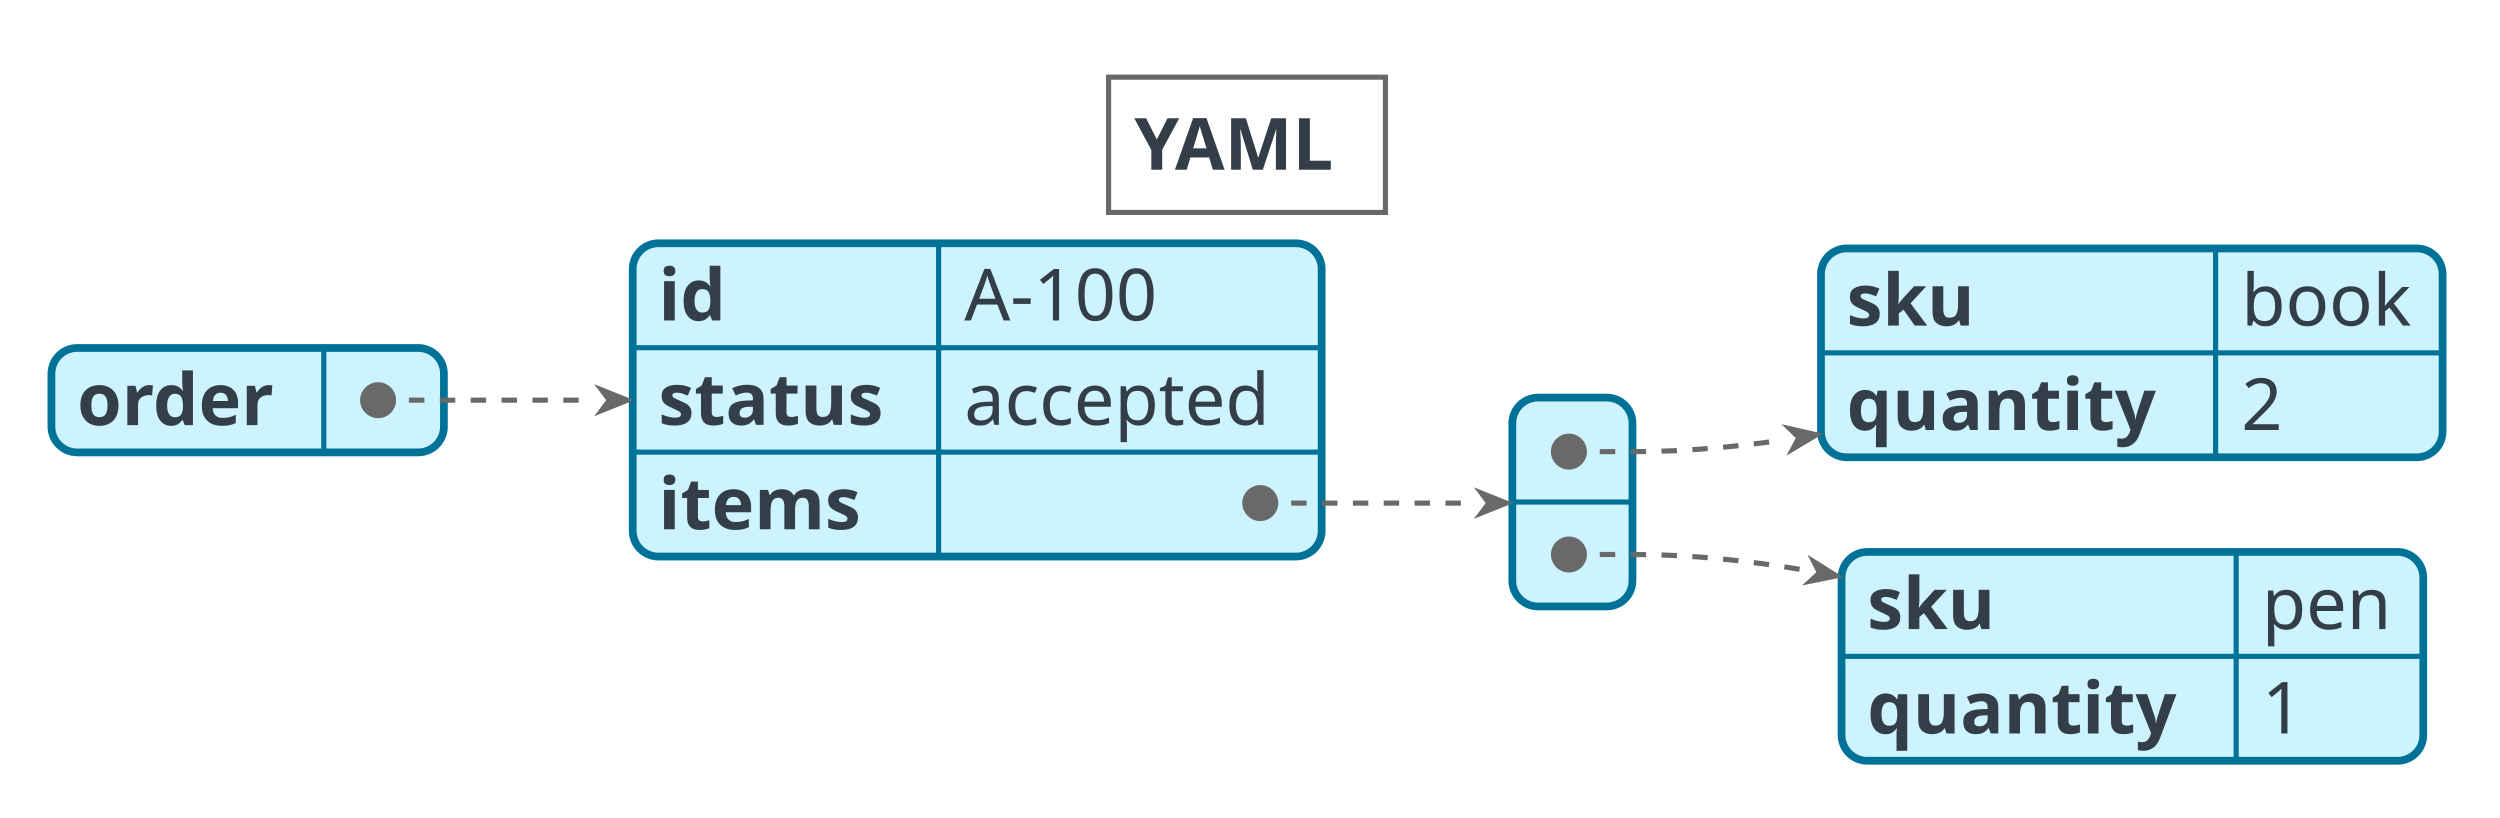
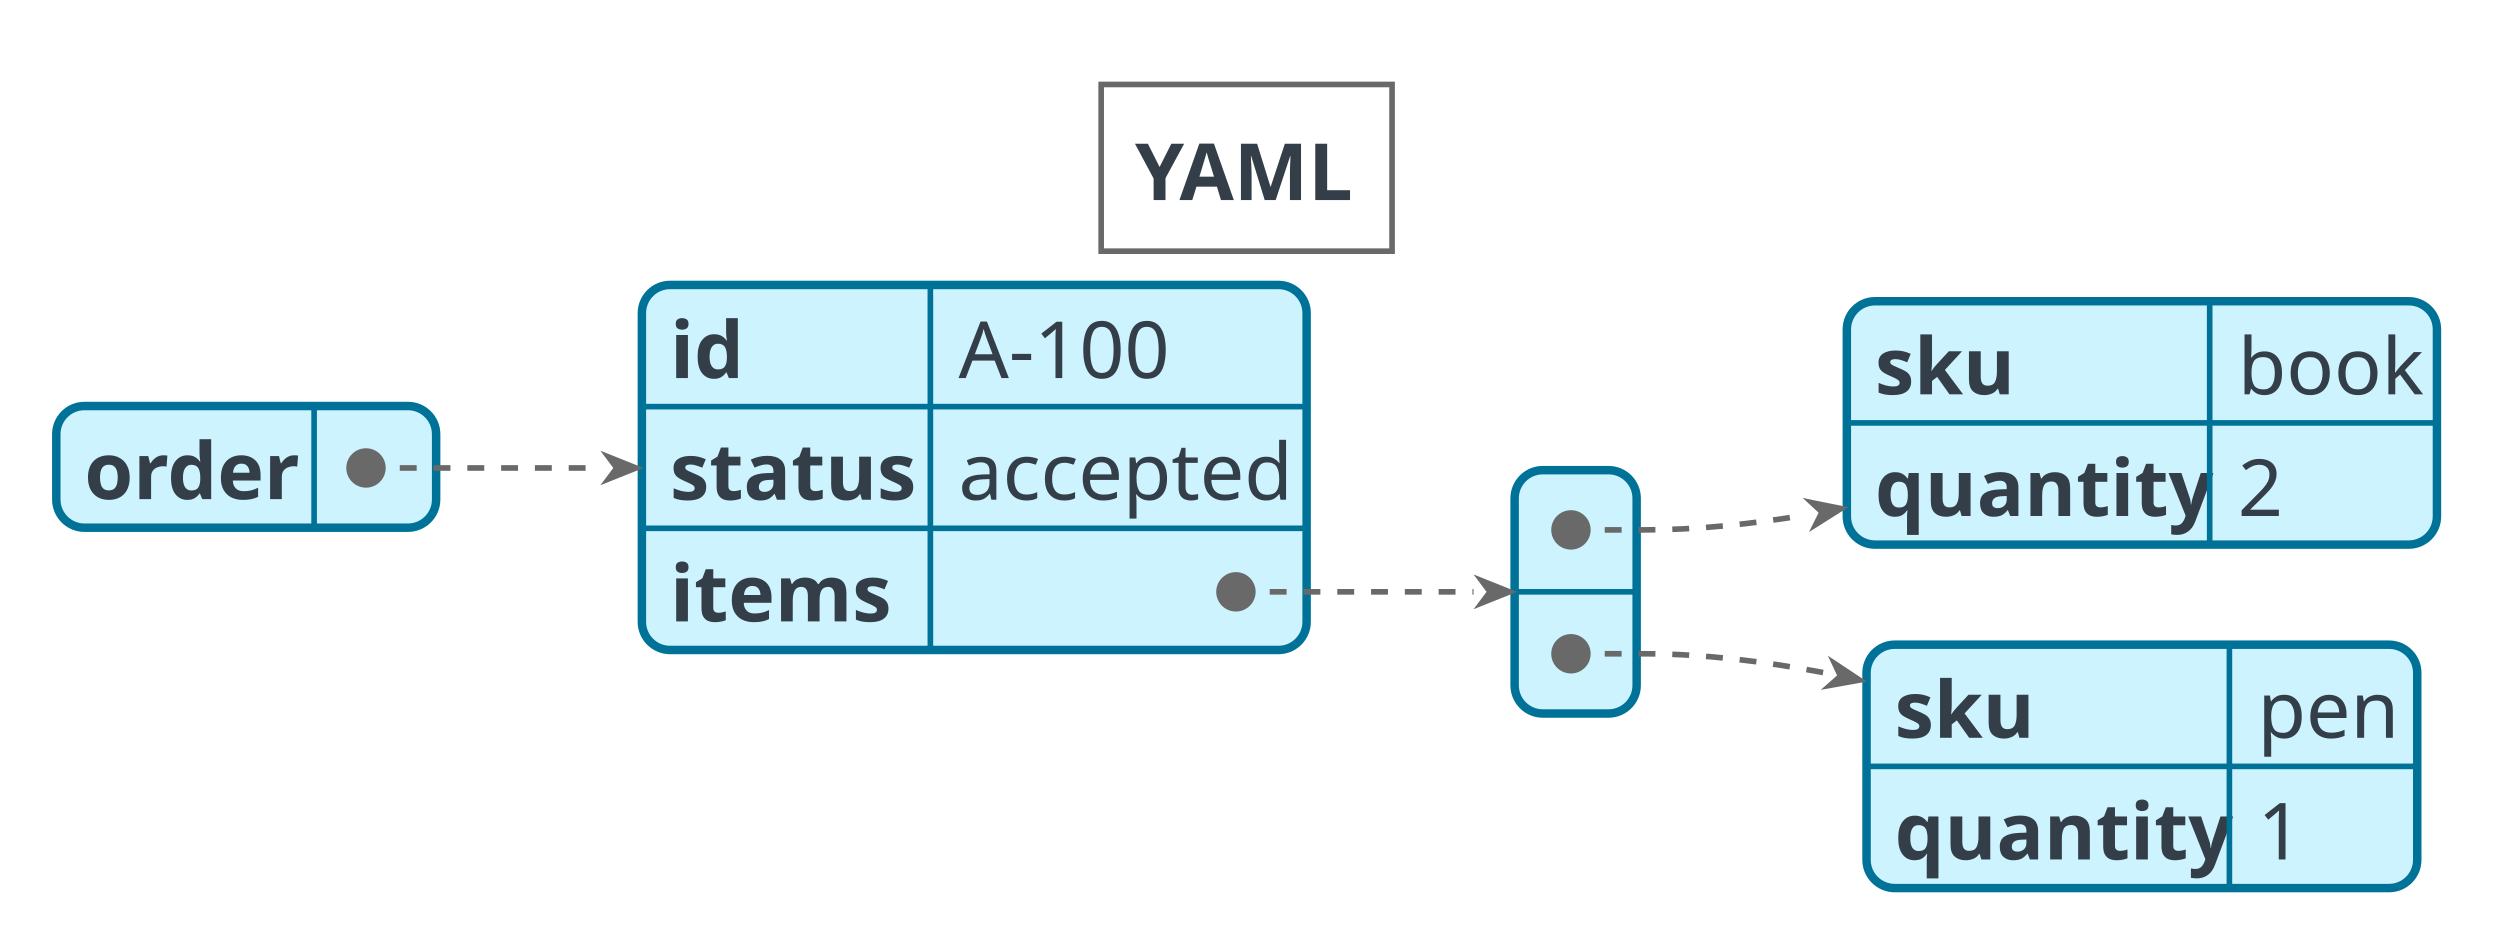
- <svg xmlns="http://www.w3.org/2000/svg" contentStyleType="text/css" data-diagram-type="YAML" height="159px" preserveAspectRatio="none" style="width:486px;height:159px;background:#FFFFFF;" version="1.1" viewBox="0 0 486 159" width="486px" zoomAndPan="magnify">
+ <svg xmlns="http://www.w3.org/2000/svg" contentStyleType="text/css" data-diagram-type="YAML" height="169px" preserveAspectRatio="none" style="width:444px;height:169px;background:#FFFFFF;" version="1.1" viewBox="0 0 444 169" width="444px" zoomAndPan="magnify">
  <defs />
  <g>
    <g class="title">
-       <rect fill="none" height="26.297" style="stroke:#696969;stroke-width:1;" width="53.825" x="215.506" y="15" />
-       <text fill="#333E48" font-family="sans-serif" font-size="14" font-weight="700" lengthAdjust="spacing" textLength="43.825" x="220.506" y="32.995">YAML</text>
+       <rect fill="none" height="29.609" style="stroke:#696969;stroke-width:1;" width="51.662" x="195.569" y="15" />
+       <text fill="#333E48" font-family="sans-serif" font-size="14" font-weight="700" lengthAdjust="spacing" textLength="39.662" x="201.569" y="35.533">YAML</text>
    </g>
-     <rect fill="#CDF3FF" height="20.297" rx="5" ry="5" style="stroke:#CDF3FF;stroke-width:1.5;" width="76.294" x="10" y="67.648" />
-     <text fill="#333E48" font-family="sans-serif" font-size="14" font-weight="700" lengthAdjust="spacing" textLength="42.943" x="15" y="82.644">order</text>
-     <text fill="#333E48" font-family="sans-serif" font-size="14" lengthAdjust="spacing" textLength="13.351" x="67.943" y="82.644">   </text>
-     <line style="stroke:#007298;stroke-width:1;" x1="62.943" x2="62.943" y1="67.648" y2="87.945" />
-     <rect fill="none" height="20.297" rx="5" ry="5" style="stroke:#007298;stroke-width:1.5;" width="76.294" x="10" y="67.648" />
-     <rect fill="#CDF3FF" height="60.891" rx="5" ry="5" style="stroke:#CDF3FF;stroke-width:1.5;" width="133.928" x="123" y="47.297" />
-     <text fill="#333E48" font-family="sans-serif" font-size="14" font-weight="700" lengthAdjust="spacing" textLength="14.82" x="128" y="62.292">id</text>
-     <text fill="#333E48" font-family="sans-serif" font-size="14" lengthAdjust="spacing" textLength="41.351" x="187.465" y="62.292">A-100</text>
-     <line style="stroke:#007298;stroke-width:1;" x1="182.465" x2="182.465" y1="47.297" y2="67.594" />
-     <line style="stroke:#007298;stroke-width:1;" x1="123" x2="256.928" y1="67.594" y2="67.594" />
-     <text fill="#333E48" font-family="sans-serif" font-size="14" font-weight="700" lengthAdjust="spacing" textLength="49.465" x="128" y="82.589">status</text>
-     <text fill="#333E48" font-family="sans-serif" font-size="14" lengthAdjust="spacing" textLength="64.463" x="187.465" y="82.589">accepted</text>
-     <line style="stroke:#007298;stroke-width:1;" x1="182.465" x2="182.465" y1="67.594" y2="87.891" />
-     <line style="stroke:#007298;stroke-width:1;" x1="123" x2="256.928" y1="87.891" y2="87.891" />
-     <text fill="#333E48" font-family="sans-serif" font-size="14" font-weight="700" lengthAdjust="spacing" textLength="43.907" x="128" y="102.886">items</text>
-     <text fill="#333E48" font-family="sans-serif" font-size="14" lengthAdjust="spacing" textLength="13.351" x="187.465" y="102.886">   </text>
-     <line style="stroke:#007298;stroke-width:1;" x1="182.465" x2="182.465" y1="87.891" y2="108.188" />
-     <rect fill="none" height="60.891" rx="5" ry="5" style="stroke:#007298;stroke-width:1.5;" width="133.928" x="123" y="47.297" />
-     <rect fill="#CDF3FF" height="40.594" rx="5" ry="5" style="stroke:#CDF3FF;stroke-width:1.5;" width="23.351" x="294" y="77.297" />
-     <text fill="#333E48" font-family="sans-serif" font-size="14" lengthAdjust="spacing" textLength="13.351" x="299" y="92.292">   </text>
-     <line style="stroke:#007298;stroke-width:1;" x1="294" x2="317.351" y1="97.594" y2="97.594" />
-     <text fill="#333E48" font-family="sans-serif" font-size="14" lengthAdjust="spacing" textLength="13.351" x="299" y="112.589">   </text>
-     <rect fill="none" height="40.594" rx="5" ry="5" style="stroke:#007298;stroke-width:1.5;" width="23.351" x="294" y="77.297" />
-     <rect fill="#CDF3FF" height="40.594" rx="5" ry="5" style="stroke:#CDF3FF;stroke-width:1.5;" width="120.837" x="354" y="48.297" />
-     <text fill="#333E48" font-family="sans-serif" font-size="14" font-weight="700" lengthAdjust="spacing" textLength="27.61" x="359" y="63.292">sku</text>
-     <text fill="#333E48" font-family="sans-serif" font-size="14" lengthAdjust="spacing" textLength="34.125" x="435.712" y="63.292">book</text>
-     <line style="stroke:#007298;stroke-width:1;" x1="430.712" x2="430.712" y1="48.297" y2="68.594" />
-     <line style="stroke:#007298;stroke-width:1;" x1="354" x2="474.837" y1="68.594" y2="68.594" />
-     <text fill="#333E48" font-family="sans-serif" font-size="14" font-weight="700" lengthAdjust="spacing" textLength="66.712" x="359" y="83.589">quantity</text>
-     <text fill="#333E48" font-family="sans-serif" font-size="14" lengthAdjust="spacing" textLength="8.907" x="435.712" y="83.589">2</text>
-     <line style="stroke:#007298;stroke-width:1;" x1="430.712" x2="430.712" y1="68.594" y2="88.891" />
-     <rect fill="none" height="40.594" rx="5" ry="5" style="stroke:#007298;stroke-width:1.5;" width="120.837" x="354" y="48.297" />
-     <rect fill="#CDF3FF" height="40.594" rx="5" ry="5" style="stroke:#CDF3FF;stroke-width:1.5;" width="113.085" x="358" y="107.297" />
-     <text fill="#333E48" font-family="sans-serif" font-size="14" font-weight="700" lengthAdjust="spacing" textLength="27.61" x="363" y="122.292">sku</text>
-     <text fill="#333E48" font-family="sans-serif" font-size="14" lengthAdjust="spacing" textLength="26.373" x="439.712" y="122.292">pen</text>
-     <line style="stroke:#007298;stroke-width:1;" x1="434.712" x2="434.712" y1="107.297" y2="127.594" />
-     <line style="stroke:#007298;stroke-width:1;" x1="358" x2="471.085" y1="127.594" y2="127.594" />
-     <text fill="#333E48" font-family="sans-serif" font-size="14" font-weight="700" lengthAdjust="spacing" textLength="66.712" x="363" y="142.589">quantity</text>
-     <text fill="#333E48" font-family="sans-serif" font-size="14" lengthAdjust="spacing" textLength="8.907" x="439.712" y="142.589">1</text>
-     <line style="stroke:#007298;stroke-width:1;" x1="434.712" x2="434.712" y1="127.594" y2="147.891" />
-     <rect fill="none" height="40.594" rx="5" ry="5" style="stroke:#007298;stroke-width:1.5;" width="113.085" x="358" y="107.297" />
-     <path d="M305,87.797 L318,87.797 C327.384,87.797 337.188,86.912 346.793,85.525" fill="none" style="stroke:#696969;stroke-width:1;stroke-dasharray:3,3;" />
-     <path d="M347.279,88.585 L349.088,85.161 L346.308,82.466 L354.442,84.312 L347.279,88.585" fill="#696969" />
-     <ellipse cx="305" cy="87.797" fill="#696969" rx="3" ry="3" style="stroke:#696969;stroke-width:1;" />
-     <path d="M305,107.797 L318,107.797 C328.72,107.797 339.975,109.007 350.852,110.832" fill="none" style="stroke:#696969;stroke-width:1;stroke-dasharray:3,3;" />
-     <path d="M350.311,113.815 L353.09,111.238 L351.394,107.848 L358.312,112.186 L350.311,113.815" fill="#696969" />
-     <ellipse cx="305" cy="107.797" fill="#696969" rx="3" ry="3" style="stroke:#696969;stroke-width:1;" />
-     <path d="M245,97.797 L258,97.797 C267.399,97.797 277.855,97.797 286.514,97.797" fill="none" style="stroke:#696969;stroke-width:1;stroke-dasharray:3,3;" />
-     <path d="M286.514,100.86 L288.812,97.797 L286.514,94.734 L294.173,97.797 L286.514,100.86" fill="#696969" />
-     <ellipse cx="245" cy="97.797" fill="#696969" rx="3" ry="3" style="stroke:#696969;stroke-width:1;" />
-     <path d="M73.5,77.797 L86.5,77.797 C95.883,77.797 105.747,77.797 115.501,77.797" fill="none" style="stroke:#696969;stroke-width:1;stroke-dasharray:3,3;" />
-     <path d="M115.501,80.912 L117.837,77.797 L115.501,74.682 L123.288,77.797 L115.501,80.912" fill="#696969" />
-     <ellipse cx="73.5" cy="77.797" fill="#696969" rx="3" ry="3" style="stroke:#696969;stroke-width:1;" />
+     <rect fill="#CDF3FF" height="21.609" rx="5" ry="5" style="stroke:#CDF3FF;stroke-width:1.5;" width="67.455" x="10" y="72.109" />
+     <text fill="#333E48" font-family="sans-serif" font-size="14" font-weight="700" lengthAdjust="spacing" textLength="35.786" x="15" y="88.643">order</text>
+     <text fill="#333E48" font-family="sans-serif" font-size="14" lengthAdjust="spacing" textLength="11.669" x="60.786" y="88.643">   </text>
+     <line style="stroke:#007298;stroke-width:1;" x1="55.786" x2="55.786" y1="72.109" y2="93.719" />
+     <rect fill="none" height="21.609" rx="5" ry="5" style="stroke:#007298;stroke-width:1.5;" width="67.455" x="10" y="72.109" />
+     <rect fill="#CDF3FF" height="64.828" rx="5" ry="5" style="stroke:#CDF3FF;stroke-width:1.5;" width="118.055" x="114" y="50.609" />
+     <text fill="#333E48" font-family="sans-serif" font-size="14" font-weight="700" lengthAdjust="spacing" textLength="12.441" x="119" y="67.143">id</text>
+     <text fill="#333E48" font-family="sans-serif" font-size="14" lengthAdjust="spacing" textLength="37.358" x="170.234" y="67.143">A-100</text>
+     <line style="stroke:#007298;stroke-width:1;" x1="165.234" x2="165.234" y1="50.609" y2="72.219" />
+     <line style="stroke:#007298;stroke-width:1;" x1="114" x2="232.055" y1="72.219" y2="72.219" />
+     <text fill="#333E48" font-family="sans-serif" font-size="14" font-weight="700" lengthAdjust="spacing" textLength="41.234" x="119" y="88.752">status</text>
+     <text fill="#333E48" font-family="sans-serif" font-size="14" lengthAdjust="spacing" textLength="56.82" x="170.234" y="88.752">accepted</text>
+     <line style="stroke:#007298;stroke-width:1;" x1="165.234" x2="165.234" y1="72.219" y2="93.828" />
+     <line style="stroke:#007298;stroke-width:1;" x1="114" x2="232.055" y1="93.828" y2="93.828" />
+     <text fill="#333E48" font-family="sans-serif" font-size="14" font-weight="700" lengthAdjust="spacing" textLength="36.572" x="119" y="110.361">items</text>
+     <text fill="#333E48" font-family="sans-serif" font-size="14" lengthAdjust="spacing" textLength="11.669" x="170.234" y="110.361">   </text>
+     <line style="stroke:#007298;stroke-width:1;" x1="165.234" x2="165.234" y1="93.828" y2="115.438" />
+     <rect fill="none" height="64.828" rx="5" ry="5" style="stroke:#007298;stroke-width:1.5;" width="118.055" x="114" y="50.609" />
+     <rect fill="#CDF3FF" height="43.219" rx="5" ry="5" style="stroke:#CDF3FF;stroke-width:1.5;" width="21.669" x="269" y="83.5" />
+     <text fill="#333E48" font-family="sans-serif" font-size="14" lengthAdjust="spacing" textLength="11.669" x="274" y="100.033">   </text>
+     <line style="stroke:#007298;stroke-width:1;" x1="269" x2="290.669" y1="105.109" y2="105.109" />
+     <text fill="#333E48" font-family="sans-serif" font-size="14" lengthAdjust="spacing" textLength="11.669" x="274" y="121.643">   </text>
+     <rect fill="none" height="43.219" rx="5" ry="5" style="stroke:#007298;stroke-width:1.5;" width="21.669" x="269" y="83.5" />
+     <rect fill="#CDF3FF" height="43.219" rx="5" ry="5" style="stroke:#CDF3FF;stroke-width:1.5;" width="104.8" x="328" y="53.5" />
+     <text fill="#333E48" font-family="sans-serif" font-size="14" font-weight="700" lengthAdjust="spacing" textLength="24.124" x="333" y="70.033">sku</text>
+     <text fill="#333E48" font-family="sans-serif" font-size="14" lengthAdjust="spacing" textLength="30.358" x="397.441" y="70.033">book</text>
+     <line style="stroke:#007298;stroke-width:1;" x1="392.441" x2="392.441" y1="53.5" y2="75.109" />
+     <line style="stroke:#007298;stroke-width:1;" x1="328" x2="432.8" y1="75.109" y2="75.109" />
+     <text fill="#333E48" font-family="sans-serif" font-size="14" font-weight="700" lengthAdjust="spacing" textLength="54.441" x="333" y="91.643">quantity</text>
+     <text fill="#333E48" font-family="sans-serif" font-size="14" lengthAdjust="spacing" textLength="7.786" x="397.441" y="91.643">2</text>
+     <line style="stroke:#007298;stroke-width:1;" x1="392.441" x2="392.441" y1="75.109" y2="96.719" />
+     <rect fill="none" height="43.219" rx="5" ry="5" style="stroke:#007298;stroke-width:1.5;" width="104.8" x="328" y="53.5" />
+     <rect fill="#CDF3FF" height="43.219" rx="5" ry="5" style="stroke:#CDF3FF;stroke-width:1.5;" width="97.8" x="331.5" y="114.5" />
+     <text fill="#333E48" font-family="sans-serif" font-size="14" font-weight="700" lengthAdjust="spacing" textLength="24.124" x="336.5" y="131.033">sku</text>
+     <text fill="#333E48" font-family="sans-serif" font-size="14" lengthAdjust="spacing" textLength="23.358" x="400.941" y="131.033">pen</text>
+     <line style="stroke:#007298;stroke-width:1;" x1="395.941" x2="395.941" y1="114.5" y2="136.109" />
+     <line style="stroke:#007298;stroke-width:1;" x1="331.5" x2="429.3" y1="136.109" y2="136.109" />
+     <text fill="#333E48" font-family="sans-serif" font-size="14" font-weight="700" lengthAdjust="spacing" textLength="54.441" x="336.5" y="152.643">quantity</text>
+     <text fill="#333E48" font-family="sans-serif" font-size="14" lengthAdjust="spacing" textLength="7.786" x="400.941" y="152.643">1</text>
+     <line style="stroke:#007298;stroke-width:1;" x1="395.941" x2="395.941" y1="136.109" y2="157.719" />
+     <rect fill="none" height="43.219" rx="5" ry="5" style="stroke:#007298;stroke-width:1.5;" width="97.8" x="331.5" y="114.5" />
+     <path d="M279,94.109 L292,94.109 C301.373,94.109 311.184,93.067 320.713,91.47" fill="none" style="stroke:#696969;stroke-width:1;stroke-dasharray:3,3;" />
+     <path d="M321.269,94.497 L322.983,91.053 L320.157,88.443 L328.28,90.08 L321.269,94.497" fill="#696969" />
+     <ellipse cx="279" cy="94.109" fill="#696969" rx="3" ry="3" style="stroke:#696969;stroke-width:1;" />
+     <path d="M279,116.109 L292,116.109 C302.464,116.109 313.458,117.471 323.993,119.483" fill="none" style="stroke:#696969;stroke-width:1;stroke-dasharray:3,3;" />
+     <path d="M323.365,122.513 L326.266,119.954 L324.621,116.453 L331.569,121.053 L323.365,122.513" fill="#696969" />
+     <ellipse cx="279" cy="116.109" fill="#696969" rx="3" ry="3" style="stroke:#696969;stroke-width:1;" />
+     <path d="M219.5,105.109 L232.5,105.109 C242.146,105.109 252.906,105.109 261.694,105.109" fill="none" style="stroke:#696969;stroke-width:1;stroke-dasharray:3,3;" />
+     <path d="M261.694,108.198 L264.01,105.109 L261.694,102.021 L269.415,105.109 L261.694,108.198" fill="#696969" />
+     <ellipse cx="219.5" cy="105.109" fill="#696969" rx="3" ry="3" style="stroke:#696969;stroke-width:1;" />
+     <path d="M65,83.109 L78,83.109 C87.256,83.109 97.022,83.109 106.624,83.109" fill="none" style="stroke:#696969;stroke-width:1;stroke-dasharray:3,3;" />
+     <path d="M106.624,86.17 L108.919,83.109 L106.624,80.049 L114.276,83.109 L106.624,86.17" fill="#696969" />
+     <ellipse cx="65" cy="83.109" fill="#696969" rx="3" ry="3" style="stroke:#696969;stroke-width:1;" />
  </g>
</svg>
